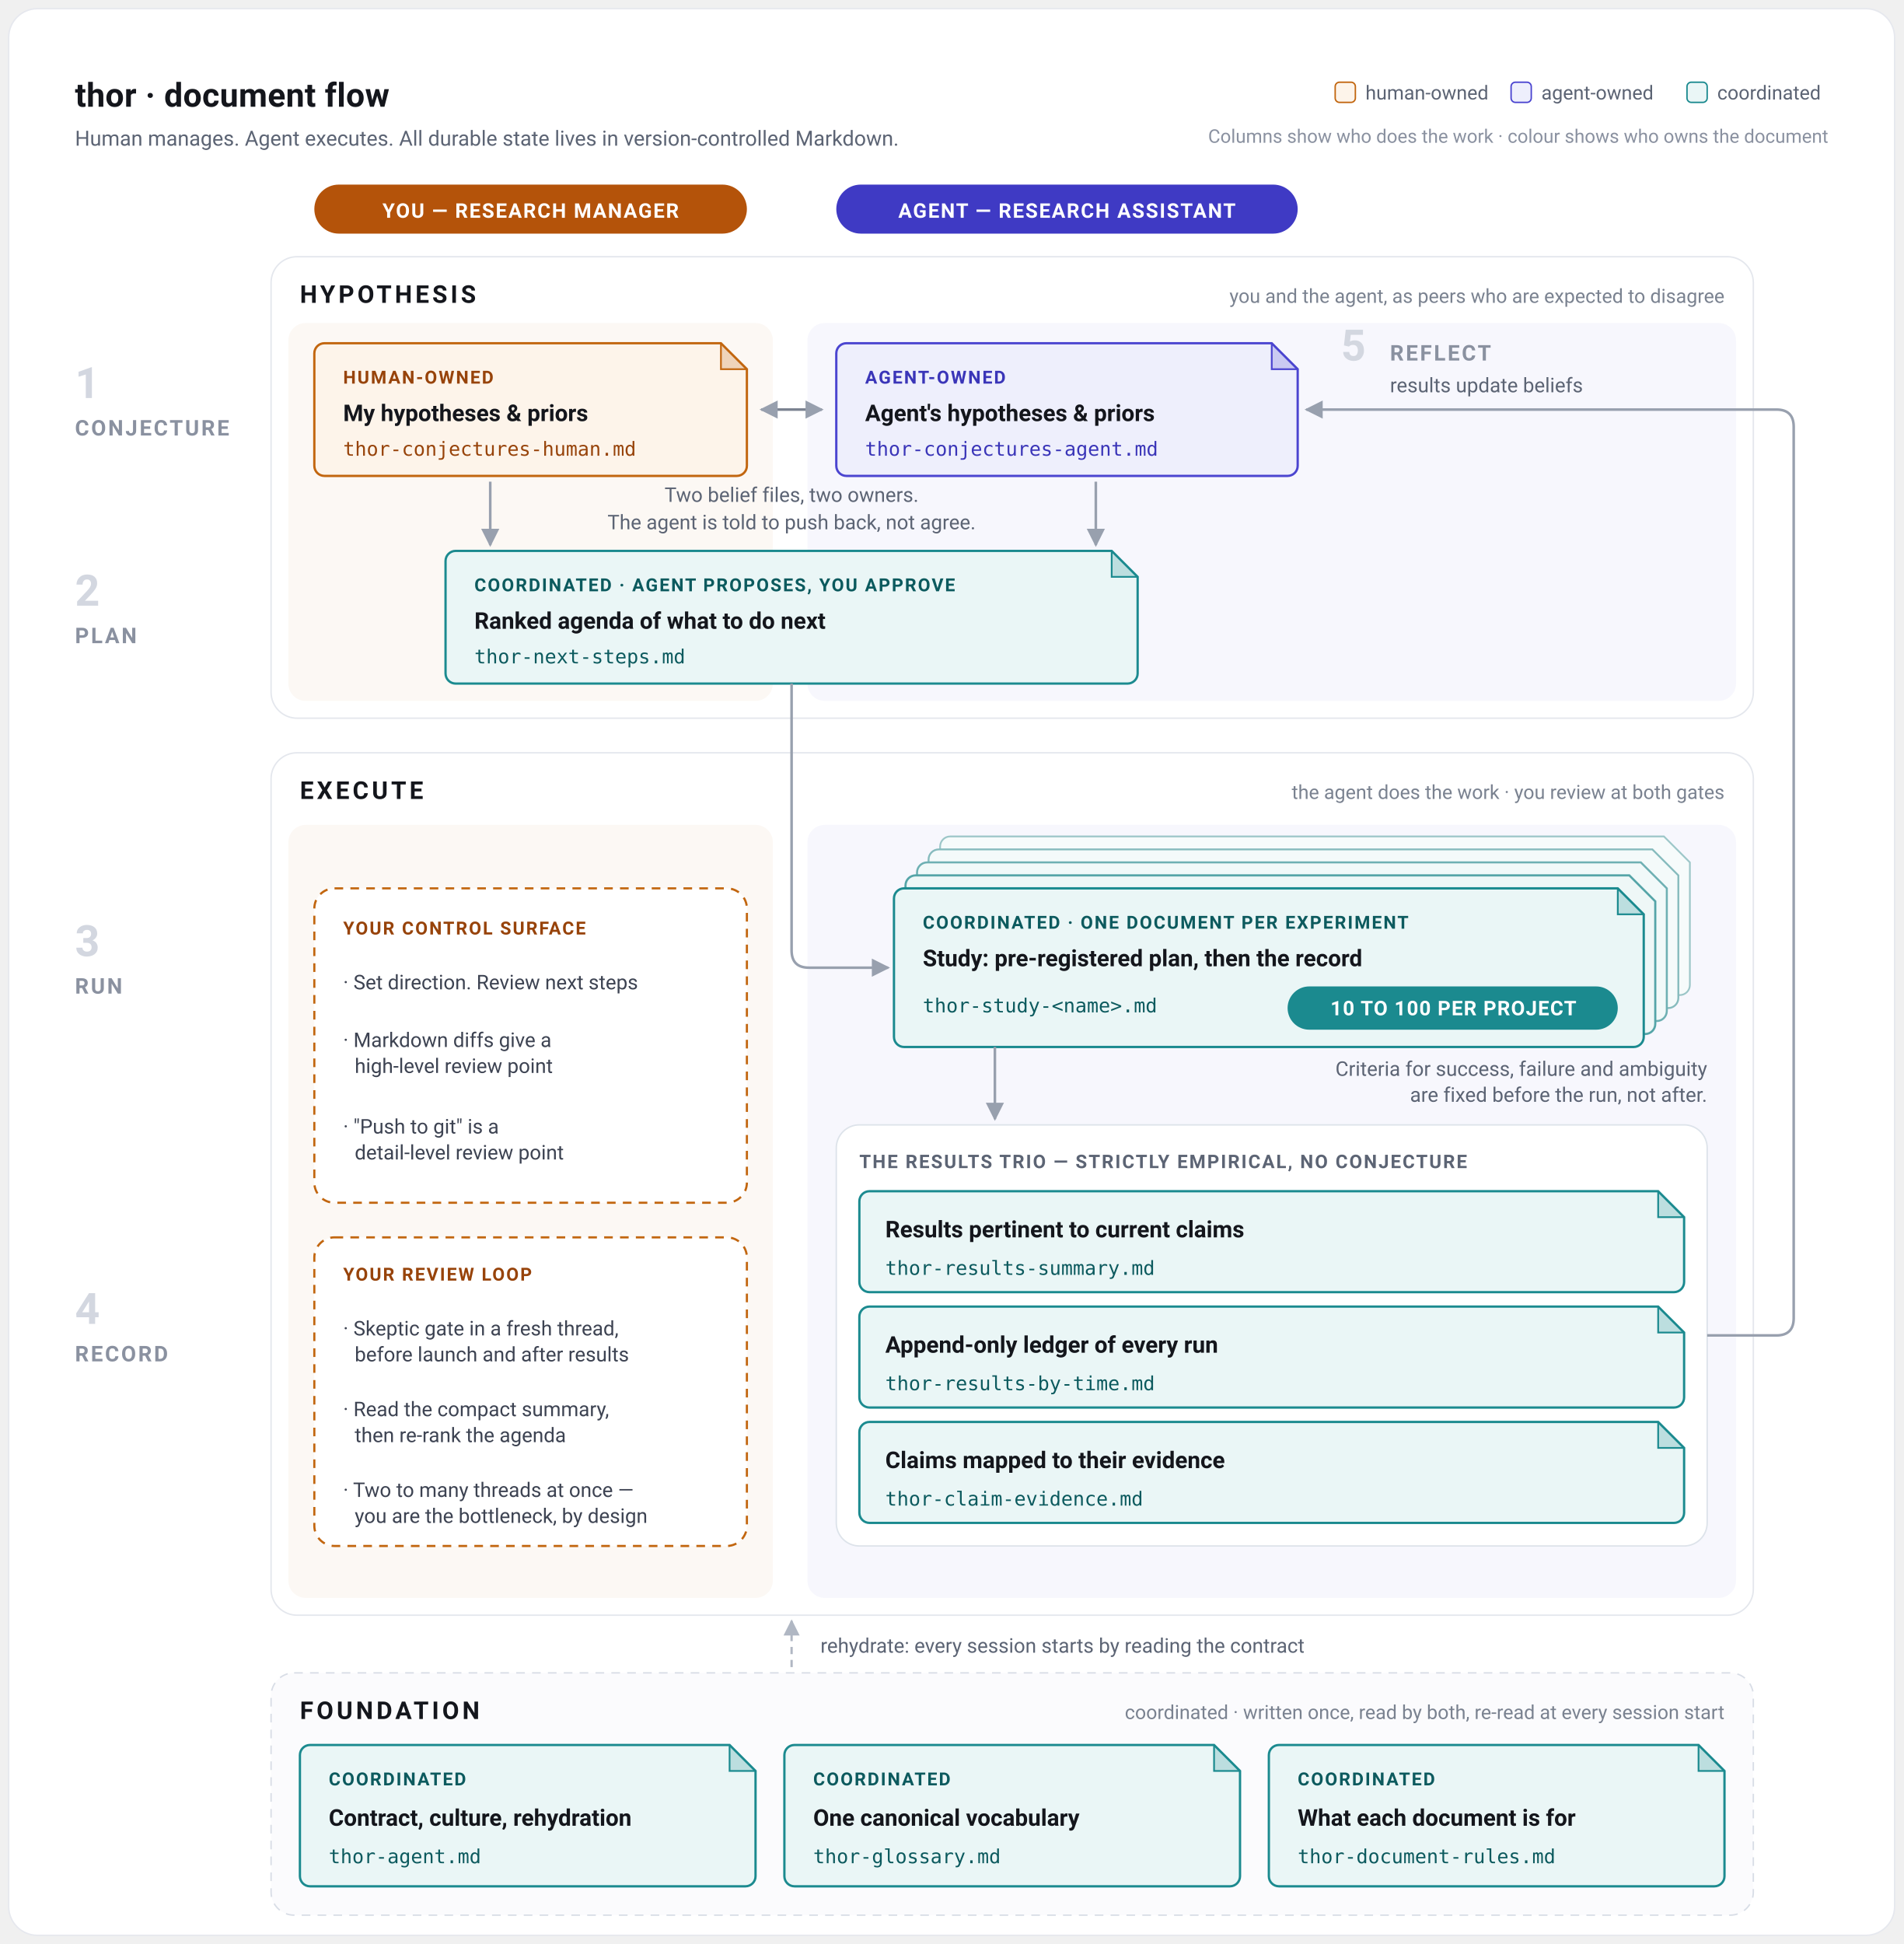
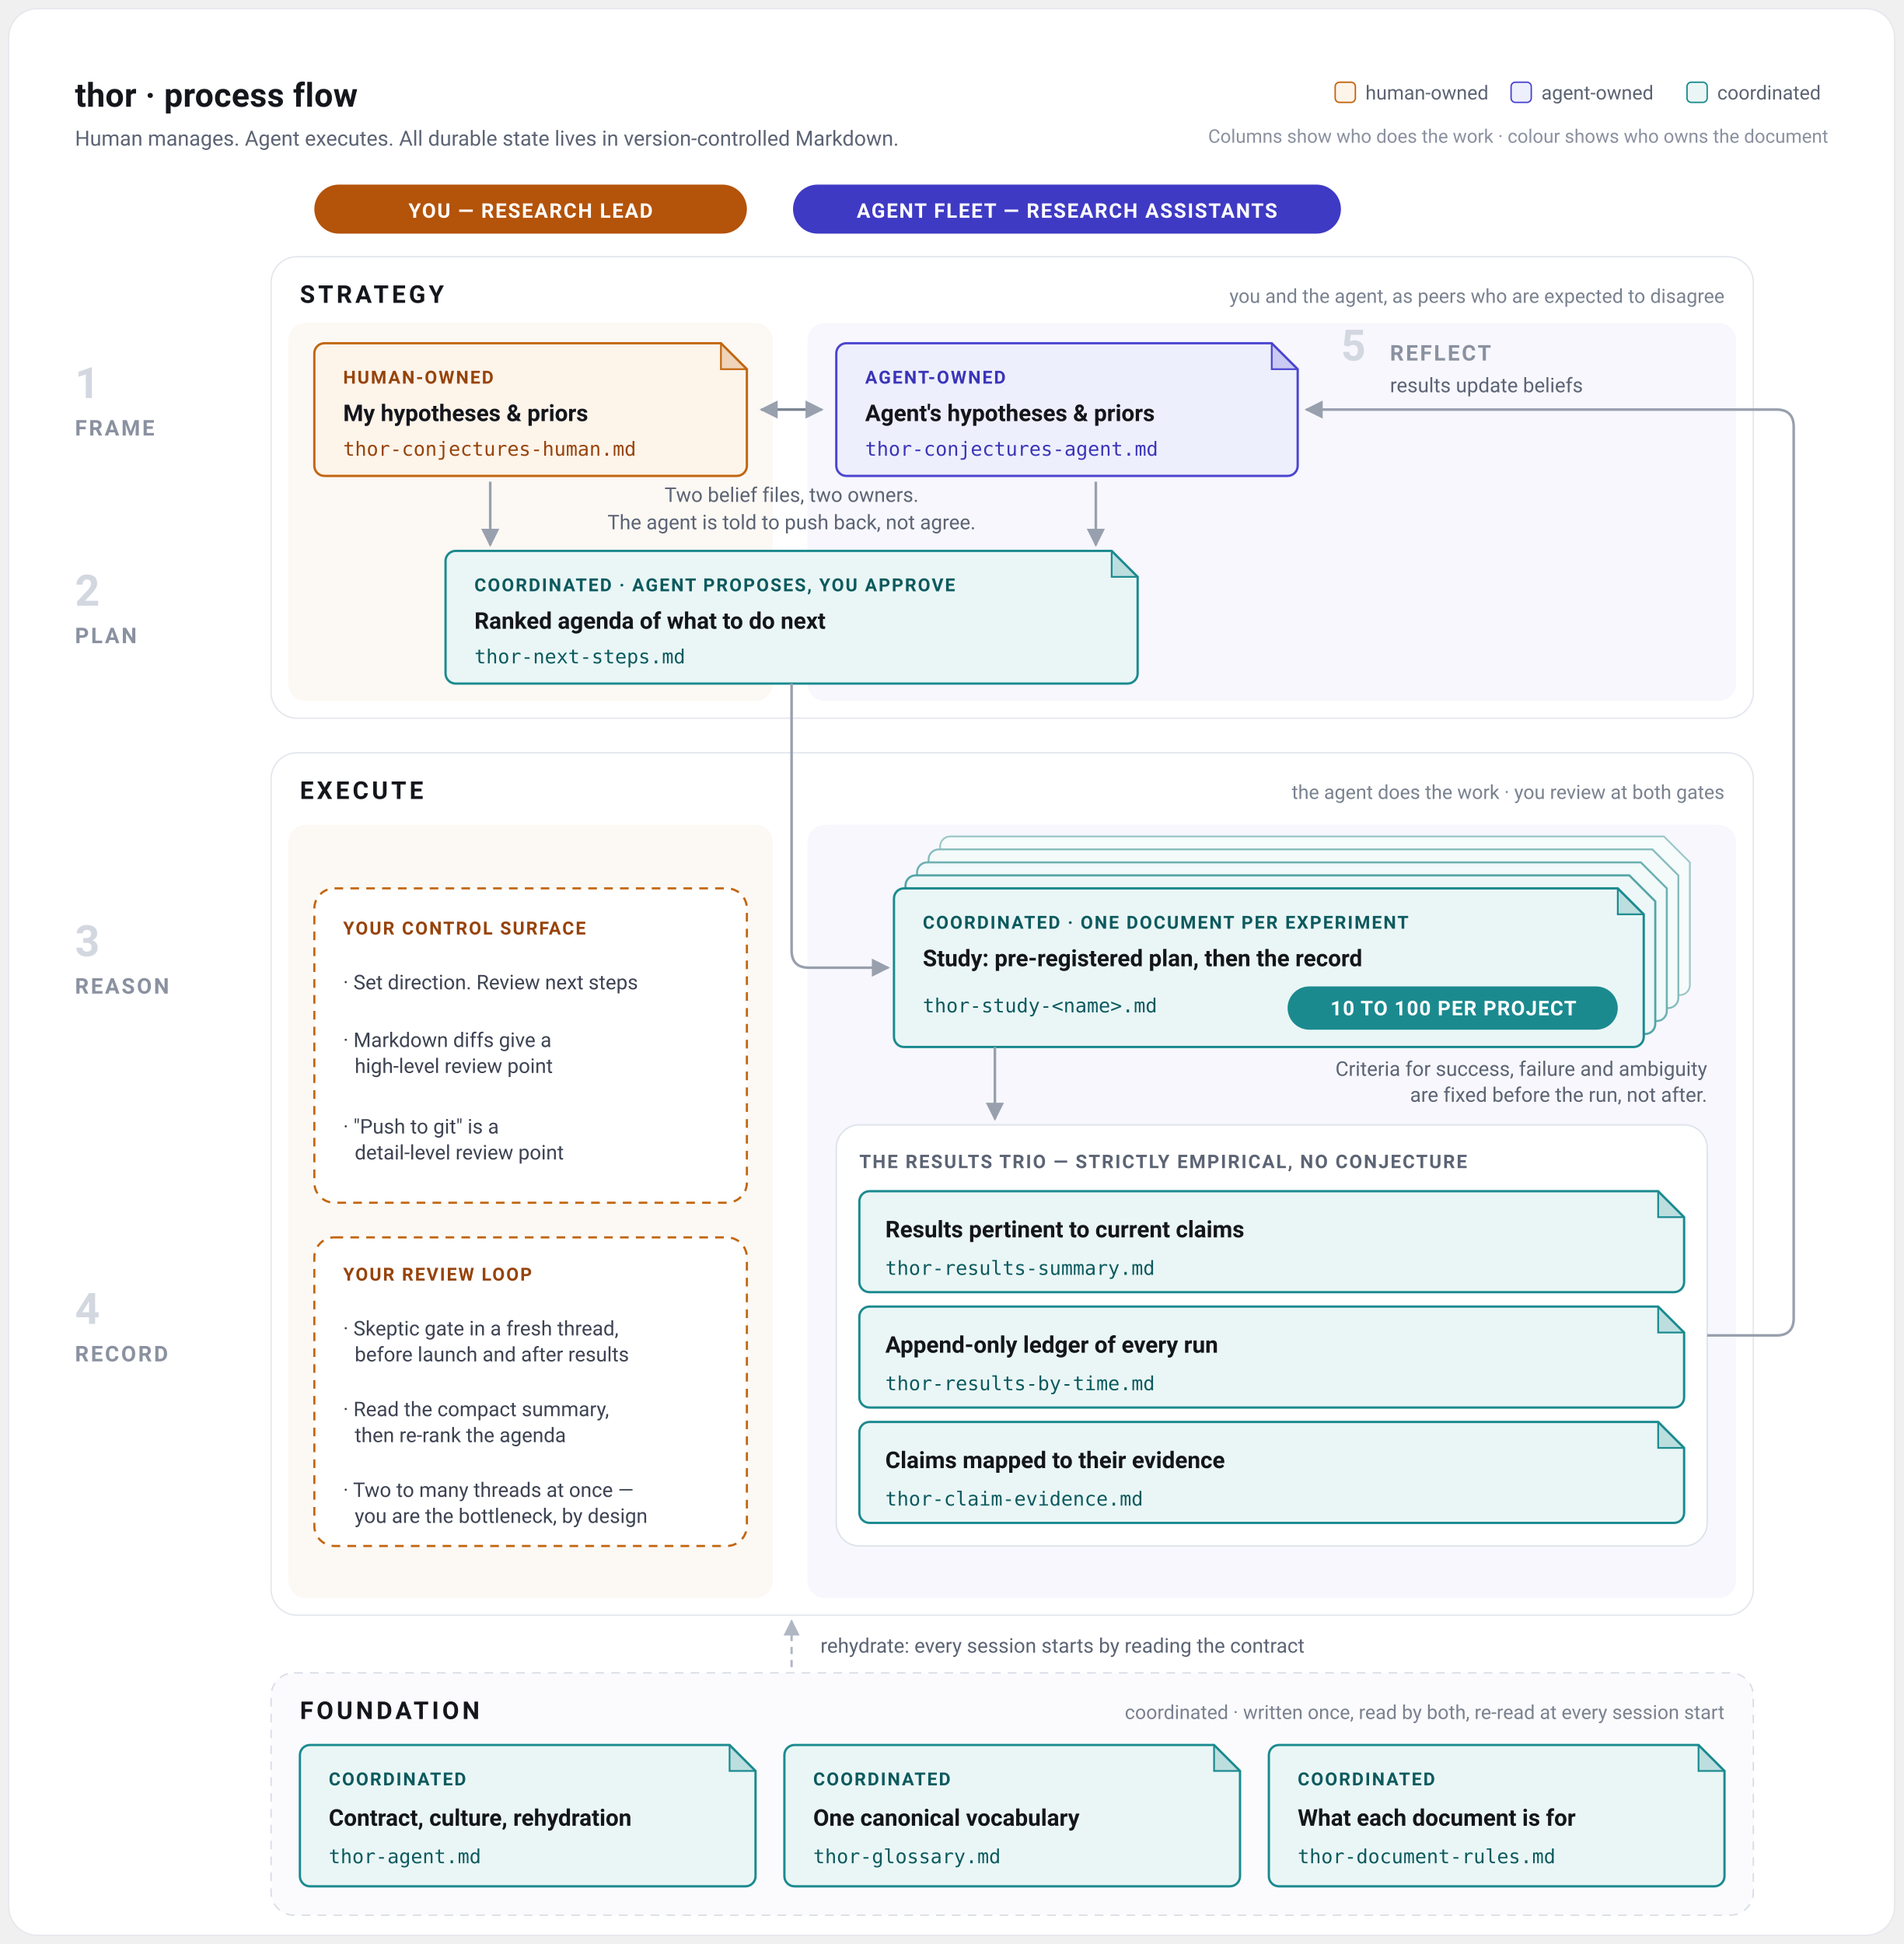
<svg xmlns="http://www.w3.org/2000/svg" viewBox="0 0 1320 1348" width="1320" height="1348" role="img" aria-labelledby="t d">
  <defs>
    <marker id="ah" viewBox="0 0 10 10" refX="9" refY="5" markerWidth="7" markerHeight="7" orient="auto">
      <path d="M0,0 L10,5 L0,10 z" fill="#98A0AE" />
    </marker>
    <marker id="ahR" viewBox="0 0 10 10" refX="1" refY="5" markerWidth="7" markerHeight="7" orient="auto">
      <path d="M10,0 L0,5 L10,10 z" fill="#98A0AE" />
    </marker>
    <marker id="ahd" viewBox="0 0 10 10" refX="9" refY="5" markerWidth="7" markerHeight="7" orient="auto">
      <path d="M0,0 L10,5 L0,10 z" fill="#B0B7C3" />
    </marker>
  </defs>
  <style>
    .s  { font-family: ui-sans-serif, -apple-system, "Segoe UI", Roboto, Helvetica, Arial, sans-serif; }
    .m  { font-family: ui-monospace, SFMono-Regular, Menlo, Consolas, "DejaVu Sans Mono", monospace; }
    .h1 { font-size: 23px; font-weight: 700; fill: #14161C; letter-spacing: .2px; }
    .sub{ font-size: 14.5px; fill: #5C6474; }
    .lg { font-size: 13.5px; fill: #5C6474; }
    .lgn{ font-size: 13px; fill: #8A91A0; }
    .bnd{ font-size: 17px; font-weight: 700; letter-spacing: 2.2px; fill: #14161C; }
    .bwh{ font-size: 13.5px; fill: #7A8290; }
    .tag{ font-size: 12.5px; font-weight: 700; letter-spacing: 1.05px; }
    .ttl{ font-size: 16px; font-weight: 600; fill: #14161C; }
    .fn { font-size: 13.5px; }
    .cap{ font-size: 14px; fill: #5C6474; }
    .bul{ font-size: 14px; fill: #3D4352; }
    .lane{ font-size: 14px; font-weight: 700; letter-spacing: .9px; fill: #FFFFFF; }
    .grp{ font-size: 13px; font-weight: 700; letter-spacing: 1.05px; fill: #5C6474; }
    .ph { font-size: 15px; font-weight: 700; letter-spacing: 1.4px; fill: #8A91A0; }
    .phn{ font-size: 30px; font-weight: 700; fill: #D3D7E0; }
    .bdg{ font-size: 14px; font-weight: 700; letter-spacing: .6px; fill: #FFFFFF; }
  </style>
  <rect x="6" y="6" width="1308" height="1336" rx="20" fill="#FFFFFF" stroke="#E6E8EE" />
-   <text class="s h1" x="52" y="74">thor · document flow</text>
+   <text class="s h1" x="52" y="74">thor · process flow</text>
  <text class="s sub" x="52" y="101">Human manages. Agent executes. All durable state lives in version-controlled Markdown.</text>
  <g>
    <rect x="926" y="57" width="14" height="14" rx="3" fill="#FDF4EA" stroke="#C2660F" />
    <text class="s lg" x="947" y="69">human-owned</text>
    <rect x="1048" y="57" width="14" height="14" rx="3" fill="#EEEFFC" stroke="#4B45D0" />
    <text class="s lg" x="1069" y="69">agent-owned</text>
    <rect x="1170" y="57" width="14" height="14" rx="3" fill="#EAF6F6" stroke="#1B8A8F" />
    <text class="s lg" x="1191" y="69">coordinated</text>
    <text class="s lgn" x="1268" y="99" text-anchor="end">Columns show who does the work · colour shows who owns the document</text>
  </g>
  <rect x="218" y="128" width="300" height="34" rx="17" fill="#B4530A" />
-   <text class="s lane" x="368" y="151" text-anchor="middle">YOU — RESEARCH MANAGER</text>
-   <rect x="580" y="128" width="320" height="34" rx="17" fill="#3F3AC4" />
-   <text class="s lane" x="740" y="151" text-anchor="middle">AGENT — RESEARCH ASSISTANT</text>
+   <text class="s lane" x="368" y="151" text-anchor="middle">YOU — RESEARCH LEAD</text>
+   <rect x="550" y="128" width="380" height="34" rx="17" fill="#3F3AC4" />
+   <text class="s lane" x="740" y="151" text-anchor="middle">AGENT FLEET — RESEARCH ASSISTANTS</text>
  <rect x="188" y="178" width="1028" height="320" rx="18" fill="#FFFFFF" stroke="#E4E7ED" />
-   <text class="s bnd" x="208" y="210">HYPOTHESIS</text>
+   <text class="s bnd" x="208" y="210">STRATEGY</text>
  <text class="s bwh" x="1196" y="210" text-anchor="end">you and the agent, as peers who are expected to disagree</text>
  <rect x="200" y="224" width="336" height="262" rx="12" fill="#FCF8F4" />
  <rect x="560" y="224" width="644" height="262" rx="12" fill="#F7F7FD" />
  <text class="s phn" x="52" y="276">1</text>
-   <text class="s ph" x="52" y="302">CONJECTURE</text>
+   <text class="s ph" x="52" y="302">FRAME</text>
  <g>
    <path d="M225,238 H500 L518,256 V323 A7,7 0 0 1 511,330 H225 A7,7 0 0 1 218,323 V245 A7,7 0 0 1 225,238 Z" fill="#FDF4EA" stroke="#C2660F" stroke-width="1.6" />
    <path d="M500,238 V256 H518 Z" fill="#C2660F" fill-opacity=".22" />
    <path d="M500,238 V256 H518" fill="none" stroke="#C2660F" stroke-width="1.2" />
    <text class="s tag" x="238" y="266" fill="#97430A">HUMAN-OWNED</text>
    <text class="s ttl" x="238" y="292">My hypotheses &amp; priors</text>
    <text class="m fn" x="238" y="316" fill="#97430A">thor-conjectures-human.md</text>
  </g>
  <g>
    <path d="M587,238 H882 L900,256 V323 A7,7 0 0 1 893,330 H587 A7,7 0 0 1 580,323 V245 A7,7 0 0 1 587,238 Z" fill="#EEEFFC" stroke="#4B45D0" stroke-width="1.6" />
    <path d="M882,238 V256 H900 Z" fill="#4B45D0" fill-opacity=".22" />
    <path d="M882,238 V256 H900" fill="none" stroke="#4B45D0" stroke-width="1.2" />
    <text class="s tag" x="600" y="266" fill="#3A35B8">AGENT-OWNED</text>
    <text class="s ttl" x="600" y="292">Agent's hypotheses &amp; priors</text>
    <text class="m fn" x="600" y="316" fill="#3A35B8">thor-conjectures-agent.md</text>
  </g>
  <path d="M528,284 H570" fill="none" stroke="#7A8290" stroke-width="1.8" marker-start="url(#ahR)" marker-end="url(#ah)" />
  <text class="s cap" x="549" y="348" text-anchor="middle">Two belief files, two owners.</text>
  <text class="s cap" x="549" y="367" text-anchor="middle">The agent is told to push back, not agree.</text>
  <text class="s phn" x="930" y="250">5</text>
  <text class="s ph" x="964" y="250">REFLECT</text>
  <text class="s cap" x="964" y="272">results update beliefs</text>
  <text class="s phn" x="52" y="420">2</text>
  <text class="s ph" x="52" y="446">PLAN</text>
  <path d="M340,334 V378" fill="none" stroke="#98A0AE" stroke-width="1.8" marker-end="url(#ah)" />
  <path d="M760,334 V378" fill="none" stroke="#98A0AE" stroke-width="1.8" marker-end="url(#ah)" />
  <g>
    <path d="M316,382 H771 L789,400 V467 A7,7 0 0 1 782,474 H316 A7,7 0 0 1 309,467 V389 A7,7 0 0 1 316,382 Z" fill="#EAF6F6" stroke="#1B8A8F" stroke-width="1.6" />
    <path d="M771,382 V400 H789 Z" fill="#1B8A8F" fill-opacity=".22" />
    <path d="M771,382 V400 H789" fill="none" stroke="#1B8A8F" stroke-width="1.2" />
    <text class="s tag" x="329" y="410" fill="#0C5A5E">COORDINATED · AGENT PROPOSES, YOU APPROVE</text>
    <text class="s ttl" x="329" y="436">Ranked agenda of what to do next</text>
    <text class="m fn" x="329" y="460" fill="#0C5A5E">thor-next-steps.md</text>
  </g>
  <rect x="188" y="522" width="1028" height="598" rx="18" fill="#FFFFFF" stroke="#E4E7ED" />
  <text class="s bnd" x="208" y="554">EXECUTE</text>
  <text class="s bwh" x="1196" y="554" text-anchor="end">the agent does the work · you review at both gates</text>
  <rect x="200" y="572" width="336" height="536" rx="12" fill="#FCF8F4" />
  <rect x="560" y="572" width="644" height="536" rx="12" fill="#F7F7FD" />
  <path d="M549,474 V659 Q549,671 561,671 H616" fill="none" stroke="#98A0AE" stroke-width="1.8" marker-end="url(#ah)" />
  <text class="s phn" x="52" y="663">3</text>
-   <text class="s ph" x="52" y="689">RUN</text>
+   <text class="s ph" x="52" y="689">REASON</text>
  <g>
    <path d="M659,580 H1154 L1172,598 V683 A7,7 0 0 1 1165,690 H659 A7,7 0 0 1 652,683 V587 A7,7 0 0 1 659,580 Z" fill="#F6FBFB" stroke="#9CC6C8" stroke-width="1.2" />
    <path d="M651,589 H1146 L1164,607 V692 A7,7 0 0 1 1157,699 H651 A7,7 0 0 1 644,692 V596 A7,7 0 0 1 651,589 Z" fill="#F4FAFA" stroke="#86BBBD" stroke-width="1.3" />
    <path d="M643,598 H1138 L1156,616 V701 A7,7 0 0 1 1149,708 H643 A7,7 0 0 1 636,701 V605 A7,7 0 0 1 643,598 Z" fill="#F1F9F9" stroke="#6EB0B3" stroke-width="1.4" />
    <path d="M635,607 H1130 L1148,625 V710 A7,7 0 0 1 1141,717 H635 A7,7 0 0 1 628,710 V614 A7,7 0 0 1 635,607 Z" fill="#EEF7F7" stroke="#55A5A8" stroke-width="1.5" />
    <path d="M627,616 H1122 L1140,634 V719 A7,7 0 0 1 1133,726 H627 A7,7 0 0 1 620,719 V623 A7,7 0 0 1 627,616 Z" fill="#EAF6F6" stroke="#1B8A8F" stroke-width="1.6" />
    <path d="M1122,616 V634 H1140 Z" fill="#1B8A8F" fill-opacity=".22" />
    <path d="M1122,616 V634 H1140" fill="none" stroke="#1B8A8F" stroke-width="1.2" />
    <text class="s tag" x="640" y="644" fill="#0C5A5E">COORDINATED · ONE DOCUMENT PER EXPERIMENT</text>
    <text class="s ttl" x="640" y="670">Study: pre-registered plan, then the record</text>
    <text class="m fn" x="640" y="702" fill="#0C5A5E">thor-study-&lt;name&gt;.md</text>
    <rect x="893" y="684" width="229" height="30" rx="15" fill="#1B8A8F" />
    <text class="s bdg" x="1008" y="704" text-anchor="middle">10 TO 100 PER PROJECT</text>
  </g>
  <text class="s cap" x="1184" y="746" text-anchor="end">Criteria for success, failure and ambiguity</text>
  <text class="s cap" x="1184" y="764" text-anchor="end">are fixed before the run, not after.</text>
  <g>
    <rect x="218" y="616" width="300" height="218" rx="14" fill="#FFFFFF" stroke="#C2660F" stroke-width="1.5" stroke-dasharray="6 5" />
    <text class="s tag" x="238" y="648" fill="#97430A">YOUR CONTROL SURFACE</text>
    <text class="s bul" x="238" y="686">· Set direction. Review next steps</text>
    <text class="s bul" x="238" y="726">· Markdown diffs give a</text>
    <text class="s bul" x="246" y="744">high-level review point</text>
    <text class="s bul" x="238" y="786">· "Push to git" is a</text>
    <text class="s bul" x="246" y="804">detail-level review point</text>
  </g>
  <text class="s phn" x="52" y="918">4</text>
  <text class="s ph" x="52" y="944">RECORD</text>
  <path d="M690,726 V776" fill="none" stroke="#98A0AE" stroke-width="1.8" marker-end="url(#ah)" />
  <rect x="580" y="780" width="604" height="292" rx="16" fill="#FFFFFF" stroke="#DDE3EA" />
  <text class="s grp" x="596" y="810">THE RESULTS TRIO — STRICTLY EMPIRICAL, NO CONJECTURE</text>
  <g>
    <path d="M603,826 H1150 L1168,844 V889 A7,7 0 0 1 1161,896 H603 A7,7 0 0 1 596,889 V833 A7,7 0 0 1 603,826 Z" fill="#EAF6F6" stroke="#1B8A8F" stroke-width="1.6" />
    <path d="M1150,826 V844 H1168 Z" fill="#1B8A8F" fill-opacity=".22" />
    <path d="M1150,826 V844 H1168" fill="none" stroke="#1B8A8F" stroke-width="1.2" />
    <text class="s ttl" x="614" y="858">Results pertinent to current claims</text>
    <text class="m fn" x="614" y="884" fill="#0C5A5E">thor-results-summary.md</text>
  </g>
  <g>
    <path d="M603,906 H1150 L1168,924 V969 A7,7 0 0 1 1161,976 H603 A7,7 0 0 1 596,969 V913 A7,7 0 0 1 603,906 Z" fill="#EAF6F6" stroke="#1B8A8F" stroke-width="1.6" />
    <path d="M1150,906 V924 H1168 Z" fill="#1B8A8F" fill-opacity=".22" />
    <path d="M1150,906 V924 H1168" fill="none" stroke="#1B8A8F" stroke-width="1.2" />
    <text class="s ttl" x="614" y="938">Append-only ledger of every run</text>
    <text class="m fn" x="614" y="964" fill="#0C5A5E">thor-results-by-time.md</text>
  </g>
  <g>
    <path d="M603,986 H1150 L1168,1004 V1049 A7,7 0 0 1 1161,1056 H603 A7,7 0 0 1 596,1049 V993 A7,7 0 0 1 603,986 Z" fill="#EAF6F6" stroke="#1B8A8F" stroke-width="1.6" />
    <path d="M1150,986 V1004 H1168 Z" fill="#1B8A8F" fill-opacity=".22" />
    <path d="M1150,986 V1004 H1168" fill="none" stroke="#1B8A8F" stroke-width="1.2" />
    <text class="s ttl" x="614" y="1018">Claims mapped to their evidence</text>
    <text class="m fn" x="614" y="1044" fill="#0C5A5E">thor-claim-evidence.md</text>
  </g>
  <g>
    <rect x="218" y="858" width="300" height="214" rx="14" fill="#FFFFFF" stroke="#C2660F" stroke-width="1.5" stroke-dasharray="6 5" />
    <text class="s tag" x="238" y="888" fill="#97430A">YOUR REVIEW LOOP</text>
    <text class="s bul" x="238" y="926">· Skeptic gate in a fresh thread,</text>
    <text class="s bul" x="246" y="944">before launch and after results</text>
    <text class="s bul" x="238" y="982">· Read the compact summary,</text>
    <text class="s bul" x="246" y="1000">then re-rank the agenda</text>
    <text class="s bul" x="238" y="1038">· Two to many threads at once —</text>
    <text class="s bul" x="246" y="1056">you are the bottleneck, by design</text>
  </g>
  <path d="M1184,926 H1232 Q1244,926 1244,914 V296 Q1244,284 1232,284 H906" fill="none" stroke="#98A0AE" stroke-width="1.8" marker-end="url(#ah)" />
  <path d="M549,1156 V1124" fill="none" stroke="#B0B7C3" stroke-width="1.6" stroke-dasharray="5 4" marker-end="url(#ahd)" />
  <text class="s cap" x="569" y="1146">rehydrate: every session starts by reading the contract</text>
  <rect x="188" y="1160" width="1028" height="168" rx="16" fill="#FBFBFD" stroke="#D8DDE6" stroke-dasharray="6 5" />
  <text class="s bnd" x="208" y="1192">FOUNDATION</text>
  <text class="s bwh" x="1196" y="1192" text-anchor="end">coordinated · written once, read by both, re-read at every session start</text>
  <g>
    <path d="M215,1210 H506 L524,1228 V1301 A7,7 0 0 1 517,1308 H215 A7,7 0 0 1 208,1301 V1217 A7,7 0 0 1 215,1210 Z" fill="#EAF6F6" stroke="#1B8A8F" stroke-width="1.6" />
    <path d="M506,1210 V1228 H524 Z" fill="#1B8A8F" fill-opacity=".22" />
    <path d="M506,1210 V1228 H524" fill="none" stroke="#1B8A8F" stroke-width="1.2" />
    <text class="s tag" x="228" y="1238" fill="#0C5A5E">COORDINATED</text>
    <text class="s ttl" x="228" y="1266">Contract, culture, rehydration</text>
    <text class="m fn" x="228" y="1292" fill="#0C5A5E">thor-agent.md</text>
  </g>
  <g>
    <path d="M551,1210 H842 L860,1228 V1301 A7,7 0 0 1 853,1308 H551 A7,7 0 0 1 544,1301 V1217 A7,7 0 0 1 551,1210 Z" fill="#EAF6F6" stroke="#1B8A8F" stroke-width="1.6" />
    <path d="M842,1210 V1228 H860 Z" fill="#1B8A8F" fill-opacity=".22" />
    <path d="M842,1210 V1228 H860" fill="none" stroke="#1B8A8F" stroke-width="1.2" />
    <text class="s tag" x="564" y="1238" fill="#0C5A5E">COORDINATED</text>
    <text class="s ttl" x="564" y="1266">One canonical vocabulary</text>
    <text class="m fn" x="564" y="1292" fill="#0C5A5E">thor-glossary.md</text>
  </g>
  <g>
    <path d="M887,1210 H1178 L1196,1228 V1301 A7,7 0 0 1 1189,1308 H887 A7,7 0 0 1 880,1301 V1217 A7,7 0 0 1 887,1210 Z" fill="#EAF6F6" stroke="#1B8A8F" stroke-width="1.6" />
    <path d="M1178,1210 V1228 H1196 Z" fill="#1B8A8F" fill-opacity=".22" />
    <path d="M1178,1210 V1228 H1196" fill="none" stroke="#1B8A8F" stroke-width="1.2" />
    <text class="s tag" x="900" y="1238" fill="#0C5A5E">COORDINATED</text>
    <text class="s ttl" x="900" y="1266">What each document is for</text>
    <text class="m fn" x="900" y="1292" fill="#0C5A5E">thor-document-rules.md</text>
  </g>
</svg>
